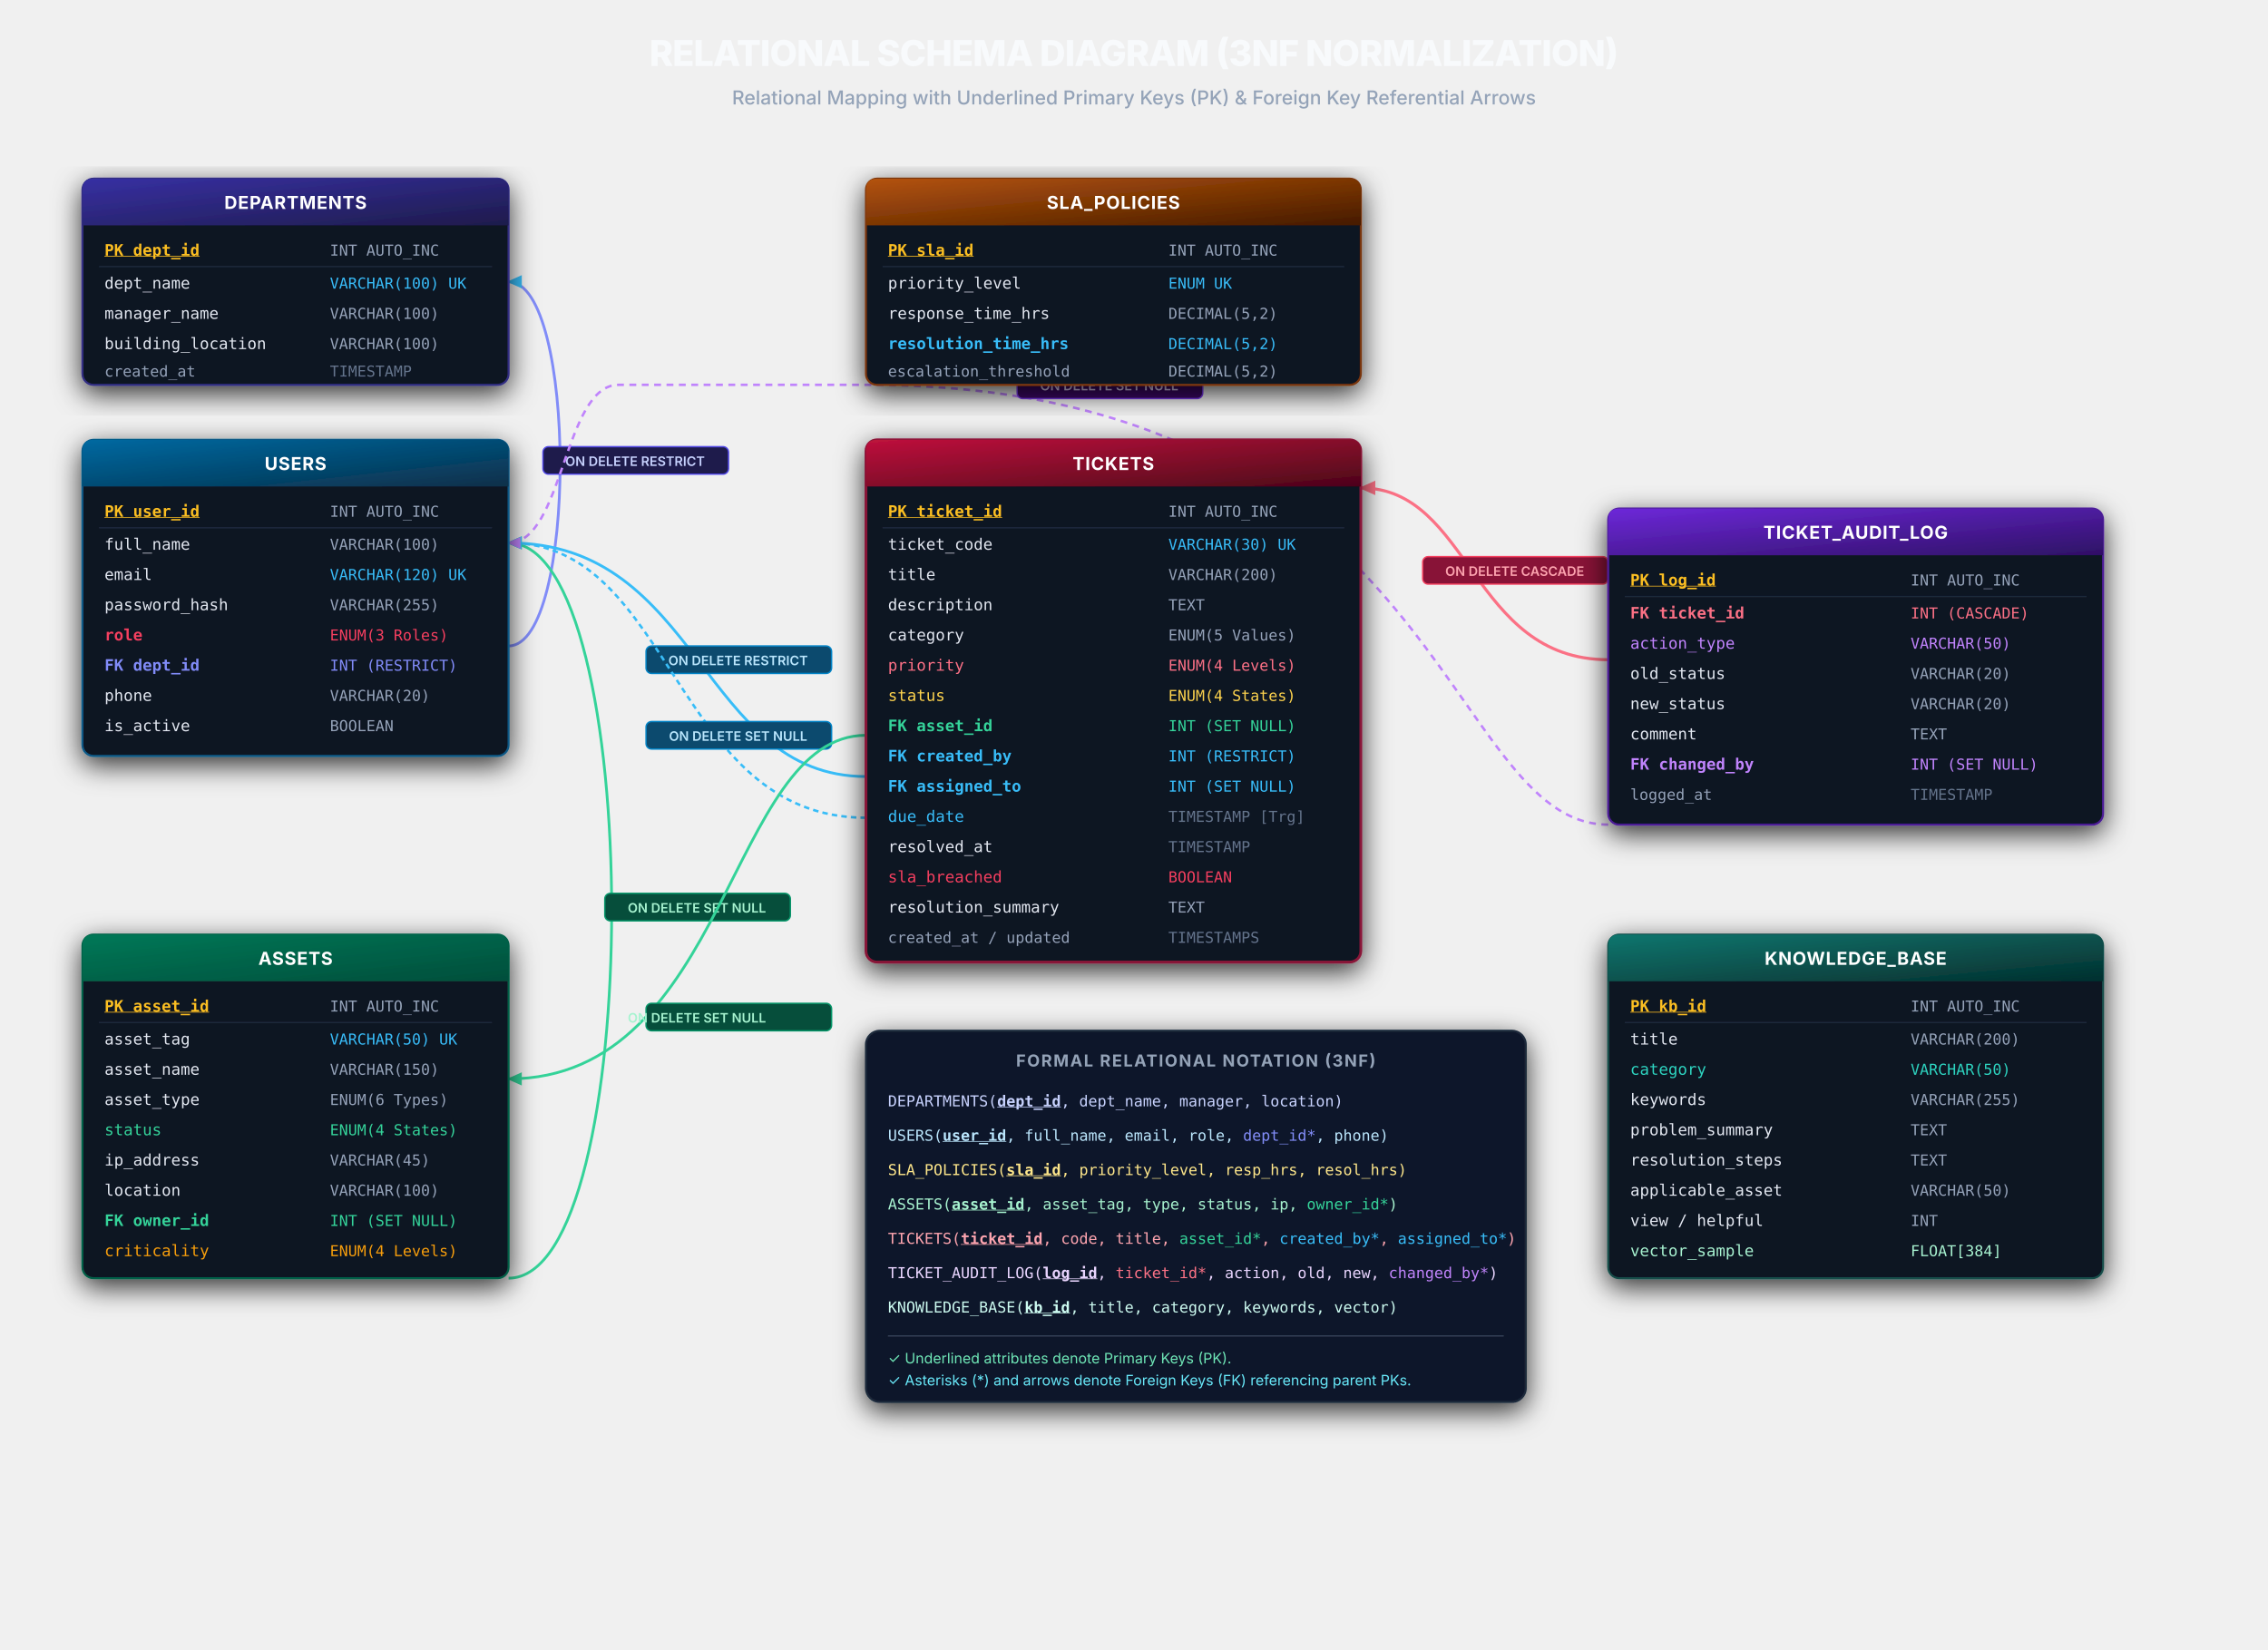
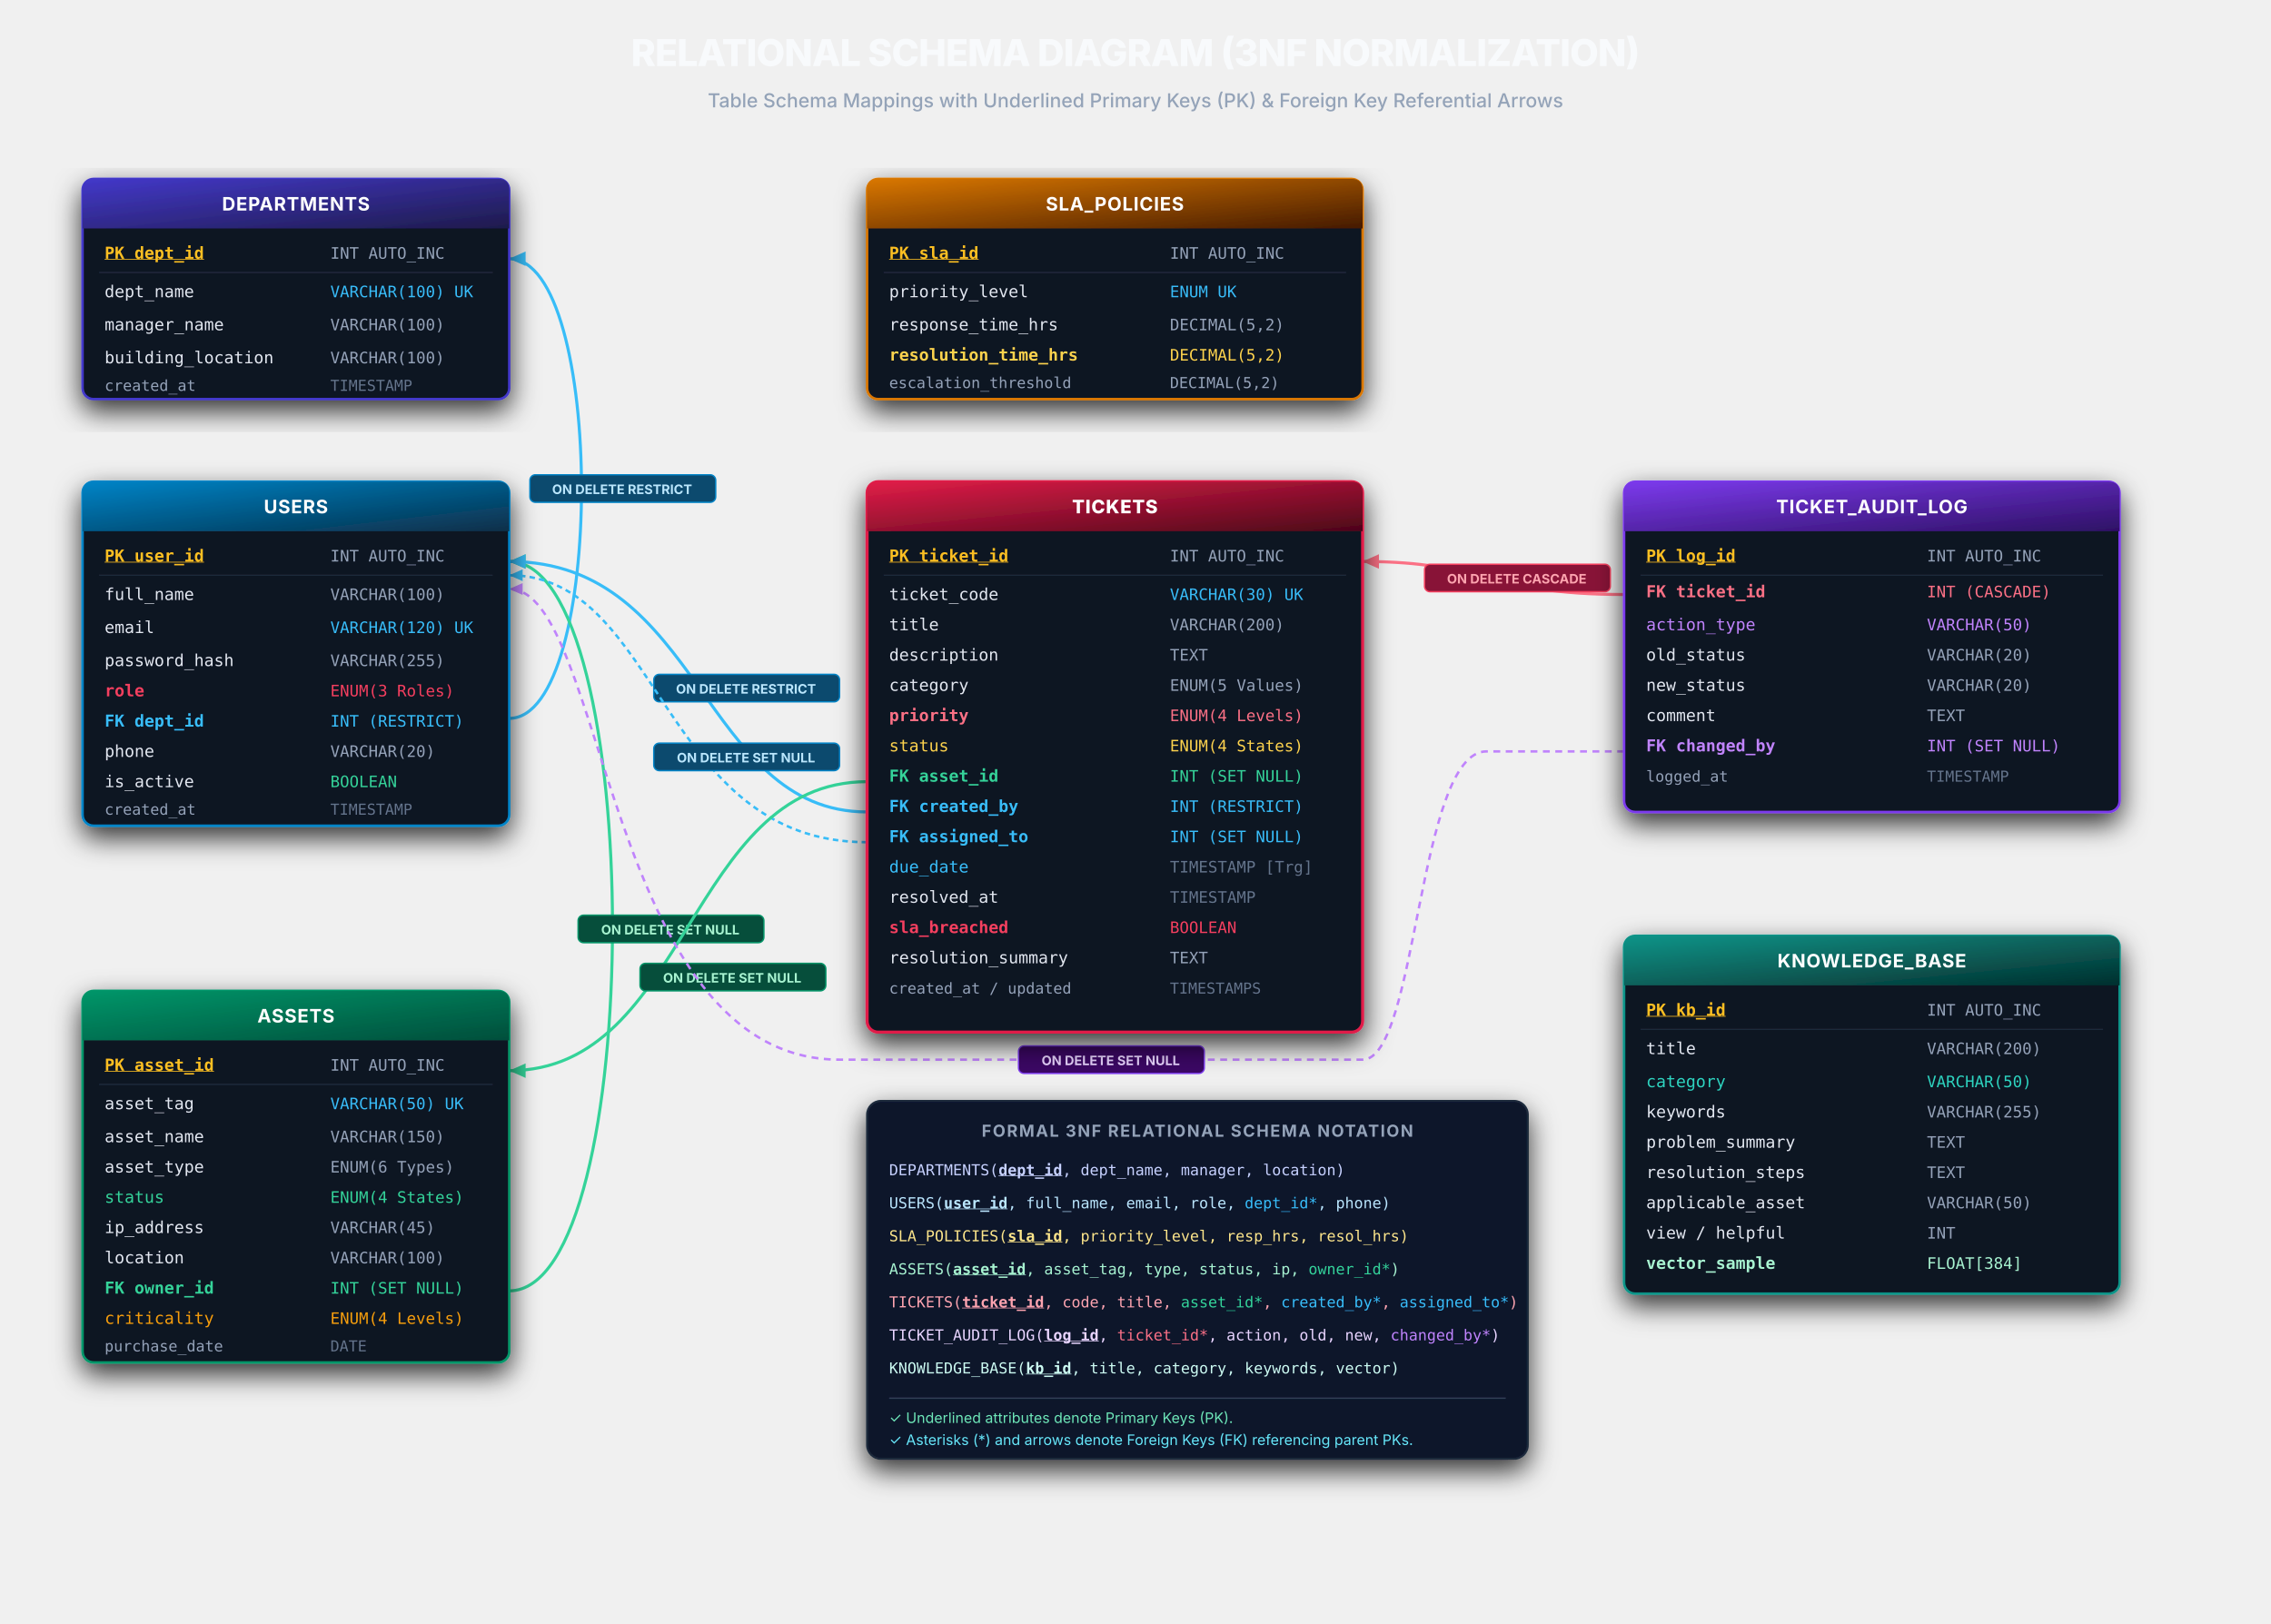
- <svg xmlns="http://www.w3.org/2000/svg" viewBox="0 0 1650 1200" width="100%" height="100%" style="background-color: #070B14; font-family: 'Segoe UI', Inter, -apple-system, sans-serif;">
+ <svg xmlns="http://www.w3.org/2000/svg" viewBox="0 0 1650 1180" width="100%" height="100%" style="background-color: #060913; font-family: 'Segoe UI', Inter, -apple-system, sans-serif;">
  <defs>
    <linearGradient id="hdrDept" x1="0%" y1="0%" x2="100%" y2="100%">
-       <stop offset="0%" stop-color="#3730A3" />
+       <stop offset="0%" stop-color="#4338CA" />
      <stop offset="100%" stop-color="#1E1B4B" />
    </linearGradient>
    <linearGradient id="hdrUser" x1="0%" y1="0%" x2="100%" y2="100%">
-       <stop offset="0%" stop-color="#0369A1" />
+       <stop offset="0%" stop-color="#0284C7" />
      <stop offset="100%" stop-color="#082F49" />
    </linearGradient>
    <linearGradient id="hdrSla" x1="0%" y1="0%" x2="100%" y2="100%">
-       <stop offset="0%" stop-color="#B45309" />
+       <stop offset="0%" stop-color="#D97706" />
      <stop offset="100%" stop-color="#451A03" />
    </linearGradient>
    <linearGradient id="hdrAsset" x1="0%" y1="0%" x2="100%" y2="100%">
-       <stop offset="0%" stop-color="#047857" />
+       <stop offset="0%" stop-color="#059669" />
      <stop offset="100%" stop-color="#064E3B" />
    </linearGradient>
    <linearGradient id="hdrTicket" x1="0%" y1="0%" x2="100%" y2="100%">
-       <stop offset="0%" stop-color="#BE123C" />
+       <stop offset="0%" stop-color="#E11D48" />
      <stop offset="100%" stop-color="#4C0519" />
    </linearGradient>
    <linearGradient id="hdrAudit" x1="0%" y1="0%" x2="100%" y2="100%">
-       <stop offset="0%" stop-color="#6D28D9" />
+       <stop offset="0%" stop-color="#7C3AED" />
      <stop offset="100%" stop-color="#2E1065" />
    </linearGradient>
    <linearGradient id="hdrKb" x1="0%" y1="0%" x2="100%" y2="100%">
-       <stop offset="0%" stop-color="#0F766E" />
+       <stop offset="0%" stop-color="#0D9488" />
      <stop offset="100%" stop-color="#042F2E" />
    </linearGradient>
    <filter id="tableShadow" x="-10%" y="-10%" width="125%" height="125%">
-       <feDropShadow dx="0" dy="6" stdDeviation="10" flood-color="#000000" flood-opacity="0.8" />
+       <feDropShadow dx="0" dy="8" stdDeviation="10" flood-color="#000000" flood-opacity="0.8" />
    </filter>
-     <marker id="fkArrow" viewBox="0 0 10 10" refX="8" refY="5" markerWidth="6" markerHeight="6" orient="auto-start-reverse">
+     <marker id="fkArrow" viewBox="0 0 10 10" refX="9" refY="5" markerWidth="6" markerHeight="6" orient="auto-start-reverse">
      <path d="M 0 1 L 9 5 L 0 9 z" fill="#38BDF8" />
    </marker>
-     <marker id="fkArrowRose" viewBox="0 0 10 10" refX="8" refY="5" markerWidth="6" markerHeight="6" orient="auto-start-reverse">
+     <marker id="fkArrowRose" viewBox="0 0 10 10" refX="9" refY="5" markerWidth="6" markerHeight="6" orient="auto-start-reverse">
      <path d="M 0 1 L 9 5 L 0 9 z" fill="#FB7185" />
    </marker>
-     <marker id="fkArrowEmerald" viewBox="0 0 10 10" refX="8" refY="5" markerWidth="6" markerHeight="6" orient="auto-start-reverse">
+     <marker id="fkArrowEmerald" viewBox="0 0 10 10" refX="9" refY="5" markerWidth="6" markerHeight="6" orient="auto-start-reverse">
      <path d="M 0 1 L 9 5 L 0 9 z" fill="#34D399" />
    </marker>
-     <marker id="fkArrowPurple" viewBox="0 0 10 10" refX="8" refY="5" markerWidth="6" markerHeight="6" orient="auto-start-reverse">
+     <marker id="fkArrowPurple" viewBox="0 0 10 10" refX="9" refY="5" markerWidth="6" markerHeight="6" orient="auto-start-reverse">
      <path d="M 0 1 L 9 5 L 0 9 z" fill="#C084FC" />
    </marker>
  </defs>
-   <text x="825" y="48" text-anchor="middle" fill="#F8FAFC" font-size="26" font-weight="800" letter-spacing="-0.5">
+   <text x="825" y="48" text-anchor="middle" fill="#F8FAFC" font-size="27" font-weight="800" letter-spacing="-0.5">
    RELATIONAL SCHEMA DIAGRAM (3NF NORMALIZATION)
  </text>
-   <text x="825" y="76" text-anchor="middle" fill="#94A3B8" font-size="14" font-weight="500">
-     Relational Mapping with Underlined Primary Keys (PK) &amp; Foreign Key Referential Arrows
+   <text x="825" y="78" text-anchor="middle" fill="#94A3B8" font-size="14" font-weight="500">
+     Table Schema Mappings with Underlined Primary Keys (PK) &amp; Foreign Key Referential Arrows
  </text>
-   <path d="M 370, 470 C 420, 470 420, 205 370, 205" fill="none" stroke="#818CF8" stroke-width="2" marker-end="url(#fkArrow)" />
-   <rect x="395" y="325" width="135" height="20" rx="4" fill="#1E1B4B" stroke="#4F46E5" stroke-width="1" />
-   <text x="462" y="339" text-anchor="middle" fill="#C7D2FE" font-size="9.5" font-weight="600">ON DELETE RESTRICT</text>
-   <path d="M 370, 930 C 470, 930 470, 395 370, 395" fill="none" stroke="#34D399" stroke-width="2" marker-end="url(#fkArrowEmerald)" />
-   <rect x="440" y="650" width="135" height="20" rx="4" fill="#064E3B" stroke="#059669" stroke-width="1" />
-   <text x="507" y="664" text-anchor="middle" fill="#A7F3D0" font-size="9.5" font-weight="600">ON DELETE SET NULL</text>
-   <path d="M 630, 565 C 510, 565 510, 395 370, 395" fill="none" stroke="#38BDF8" stroke-width="2" marker-end="url(#fkArrow)" />
-   <rect x="470" y="470" width="135" height="20" rx="4" fill="#0C4A6E" stroke="#0284C7" stroke-width="1" />
-   <text x="537" y="484" text-anchor="middle" fill="#BAE6FD" font-size="9.5" font-weight="600">ON DELETE RESTRICT</text>
-   <path d="M 630, 595 C 490, 595 490, 395 370, 395" fill="none" stroke="#38BDF8" stroke-width="1.8" stroke-dasharray="4,3" marker-end="url(#fkArrow)" />
-   <rect x="470" y="525" width="135" height="20" rx="4" fill="#0C4A6E" stroke="#0284C7" stroke-width="1" />
-   <text x="537" y="539" text-anchor="middle" fill="#BAE6FD" font-size="9.5" font-weight="600">ON DELETE SET NULL</text>
-   <path d="M 630, 535 C 530, 535 530, 785 370, 785" fill="none" stroke="#34D399" stroke-width="2" marker-end="url(#fkArrowEmerald)" />
-   <rect x="470" y="730" width="135" height="20" rx="4" fill="#064E3B" stroke="#059669" stroke-width="1" />
-   <text x="507" y="744" text-anchor="middle" fill="#A7F3D0" font-size="9.5" font-weight="600">ON DELETE SET NULL</text>
-   <path d="M 1170, 480 C 1070, 480 1070, 355 990, 355" fill="none" stroke="#FB7185" stroke-width="2.2" marker-end="url(#fkArrowRose)" />
-   <rect x="1035" y="405" width="135" height="20" rx="4" fill="#881337" stroke="#F43F5E" stroke-width="1" />
-   <text x="1102" y="419" text-anchor="middle" fill="#FDA4AF" font-size="9.5" font-weight="600">ON DELETE CASCADE</text>
-   <path d="M 1170, 600 C 1050, 600 1050, 280 630, 280 L 450, 280 C 410, 280 410, 395 370, 395" fill="none" stroke="#C084FC" stroke-width="1.8" stroke-dasharray="5,4" marker-end="url(#fkArrowPurple)" />
-   <rect x="740" y="270" width="135" height="20" rx="4" fill="#3B0764" stroke="#7C3AED" stroke-width="1" />
-   <text x="807" y="284" text-anchor="middle" fill="#E9D5FF" font-size="9.5" font-weight="600">ON DELETE SET NULL</text>
-   <g id="rel-departments" transform="translate(60, 130)" filter="url(#tableShadow)">
-     <rect width="310" height="150" rx="8" fill="#0D1322" stroke="#312E81" stroke-width="1.5" />
-     <path d="M 0,8 Q 0,0 8,0 L 302,0 Q 310,0 310,8 L 310,34 L 0,34 Z" fill="url(#hdrDept)" />
-     <text x="155" y="22" text-anchor="middle" fill="#FFFFFF" font-size="13" font-weight="700" letter-spacing="0.5">DEPARTMENTS</text>
-     <text x="16" y="56" fill="#FBBF24" font-size="11.5" font-family="monospace" text-decoration="underline" font-weight="700">PK dept_id</text>
-     <text x="180" y="56" fill="#94A3B8" font-size="11" font-family="monospace">INT AUTO_INC</text>
-     <line x1="12" y1="64" x2="298" y2="64" stroke="#1E293B" stroke-width="1" />
-     <text x="16" y="80" fill="#E2E8F0" font-size="11.5" font-family="monospace">dept_name</text>
-     <text x="180" y="80" fill="#38BDF8" font-size="11" font-family="monospace">VARCHAR(100) UK</text>
-     <text x="16" y="102" fill="#E2E8F0" font-size="11.5" font-family="monospace">manager_name</text>
-     <text x="180" y="102" fill="#94A3B8" font-size="11" font-family="monospace">VARCHAR(100)</text>
-     <text x="16" y="124" fill="#E2E8F0" font-size="11.5" font-family="monospace">building_location</text>
-     <text x="180" y="124" fill="#94A3B8" font-size="11" font-family="monospace">VARCHAR(100)</text>
-     <text x="16" y="144" fill="#94A3B8" font-size="11" font-family="monospace">created_at</text>
-     <text x="180" y="144" fill="#64748B" font-size="11" font-family="monospace">TIMESTAMP</text>
-   </g>
-   <g id="rel-users" transform="translate(60, 320)" filter="url(#tableShadow)">
-     <rect width="310" height="230" rx="8" fill="#0D1322" stroke="#075985" stroke-width="1.5" />
-     <path d="M 0,8 Q 0,0 8,0 L 302,0 Q 310,0 310,8 L 310,34 L 0,34 Z" fill="url(#hdrUser)" />
-     <text x="155" y="22" text-anchor="middle" fill="#FFFFFF" font-size="13" font-weight="700" letter-spacing="0.5">USERS</text>
-     <text x="16" y="56" fill="#FBBF24" font-size="11.5" font-family="monospace" text-decoration="underline" font-weight="700">PK user_id</text>
-     <text x="180" y="56" fill="#94A3B8" font-size="11" font-family="monospace">INT AUTO_INC</text>
-     <line x1="12" y1="64" x2="298" y2="64" stroke="#1E293B" stroke-width="1" />
-     <text x="16" y="80" fill="#E2E8F0" font-size="11.5" font-family="monospace">full_name</text>
-     <text x="180" y="80" fill="#94A3B8" font-size="11" font-family="monospace">VARCHAR(100)</text>
-     <text x="16" y="102" fill="#E2E8F0" font-size="11.5" font-family="monospace">email</text>
-     <text x="180" y="102" fill="#38BDF8" font-size="11" font-family="monospace">VARCHAR(120) UK</text>
-     <text x="16" y="124" fill="#E2E8F0" font-size="11.5" font-family="monospace">password_hash</text>
-     <text x="180" y="124" fill="#94A3B8" font-size="11" font-family="monospace">VARCHAR(255)</text>
-     <text x="16" y="146" fill="#F43F5E" font-size="11.5" font-family="monospace" font-weight="600">role</text>
-     <text x="180" y="146" fill="#F43F5E" font-size="11" font-family="monospace">ENUM(3 Roles)</text>
-     <text x="16" y="168" fill="#818CF8" font-size="11.5" font-family="monospace" font-weight="700">FK dept_id</text>
-     <text x="180" y="168" fill="#818CF8" font-size="11" font-family="monospace">INT (RESTRICT)</text>
-     <text x="16" y="190" fill="#E2E8F0" font-size="11.5" font-family="monospace">phone</text>
-     <text x="180" y="190" fill="#94A3B8" font-size="11" font-family="monospace">VARCHAR(20)</text>
-     <text x="16" y="212" fill="#E2E8F0" font-size="11.5" font-family="monospace">is_active</text>
-     <text x="180" y="212" fill="#94A3B8" font-size="11" font-family="monospace">BOOLEAN</text>
-   </g>
-   <g id="rel-assets" transform="translate(60, 680)" filter="url(#tableShadow)">
-     <rect width="310" height="250" rx="8" fill="#0D1322" stroke="#065F46" stroke-width="1.5" />
-     <path d="M 0,8 Q 0,0 8,0 L 302,0 Q 310,0 310,8 L 310,34 L 0,34 Z" fill="url(#hdrAsset)" />
-     <text x="155" y="22" text-anchor="middle" fill="#FFFFFF" font-size="13" font-weight="700" letter-spacing="0.5">ASSETS</text>
-     <text x="16" y="56" fill="#FBBF24" font-size="11.5" font-family="monospace" text-decoration="underline" font-weight="700">PK asset_id</text>
-     <text x="180" y="56" fill="#94A3B8" font-size="11" font-family="monospace">INT AUTO_INC</text>
-     <line x1="12" y1="64" x2="298" y2="64" stroke="#1E293B" stroke-width="1" />
-     <text x="16" y="80" fill="#E2E8F0" font-size="11.5" font-family="monospace">asset_tag</text>
-     <text x="180" y="80" fill="#38BDF8" font-size="11" font-family="monospace">VARCHAR(50) UK</text>
-     <text x="16" y="102" fill="#E2E8F0" font-size="11.5" font-family="monospace">asset_name</text>
-     <text x="180" y="102" fill="#94A3B8" font-size="11" font-family="monospace">VARCHAR(150)</text>
-     <text x="16" y="124" fill="#E2E8F0" font-size="11.5" font-family="monospace">asset_type</text>
-     <text x="180" y="124" fill="#94A3B8" font-size="11" font-family="monospace">ENUM(6 Types)</text>
-     <text x="16" y="146" fill="#34D399" font-size="11.5" font-family="monospace">status</text>
-     <text x="180" y="146" fill="#34D399" font-size="11" font-family="monospace">ENUM(4 States)</text>
-     <text x="16" y="168" fill="#E2E8F0" font-size="11.5" font-family="monospace">ip_address</text>
-     <text x="180" y="168" fill="#94A3B8" font-size="11" font-family="monospace">VARCHAR(45)</text>
-     <text x="16" y="190" fill="#E2E8F0" font-size="11.5" font-family="monospace">location</text>
-     <text x="180" y="190" fill="#94A3B8" font-size="11" font-family="monospace">VARCHAR(100)</text>
-     <text x="16" y="212" fill="#34D399" font-size="11.5" font-family="monospace" font-weight="700">FK owner_id</text>
-     <text x="180" y="212" fill="#34D399" font-size="11" font-family="monospace">INT (SET NULL)</text>
-     <text x="16" y="234" fill="#F59E0B" font-size="11.5" font-family="monospace">criticality</text>
-     <text x="180" y="234" fill="#F59E0B" font-size="11" font-family="monospace">ENUM(4 Levels)</text>
-   </g>
-   <g id="rel-sla" transform="translate(630, 130)" filter="url(#tableShadow)">
-     <rect width="360" height="150" rx="8" fill="#0D1322" stroke="#78350F" stroke-width="1.5" />
-     <path d="M 0,8 Q 0,0 8,0 L 352,0 Q 360,0 360,8 L 360,34 L 0,34 Z" fill="url(#hdrSla)" />
-     <text x="180" y="22" text-anchor="middle" fill="#FFFFFF" font-size="13" font-weight="700" letter-spacing="0.5">SLA_POLICIES</text>
-     <text x="16" y="56" fill="#FBBF24" font-size="11.5" font-family="monospace" text-decoration="underline" font-weight="700">PK sla_id</text>
-     <text x="220" y="56" fill="#94A3B8" font-size="11" font-family="monospace">INT AUTO_INC</text>
-     <line x1="12" y1="64" x2="348" y2="64" stroke="#1E293B" stroke-width="1" />
-     <text x="16" y="80" fill="#E2E8F0" font-size="11.5" font-family="monospace">priority_level</text>
-     <text x="220" y="80" fill="#38BDF8" font-size="11" font-family="monospace">ENUM UK</text>
-     <text x="16" y="102" fill="#E2E8F0" font-size="11.5" font-family="monospace">response_time_hrs</text>
-     <text x="220" y="102" fill="#94A3B8" font-size="11" font-family="monospace">DECIMAL(5,2)</text>
-     <text x="16" y="124" fill="#38BDF8" font-size="11.5" font-family="monospace" font-weight="600">resolution_time_hrs</text>
-     <text x="220" y="124" fill="#38BDF8" font-size="11" font-family="monospace">DECIMAL(5,2)</text>
-     <text x="16" y="144" fill="#94A3B8" font-size="11" font-family="monospace">escalation_threshold</text>
-     <text x="220" y="144" fill="#94A3B8" font-size="11" font-family="monospace">DECIMAL(5,2)</text>
-   </g>
-   <g id="rel-tickets" transform="translate(630, 320)" filter="url(#tableShadow)">
-     <rect width="360" height="380" rx="8" fill="#0D1322" stroke="#881337" stroke-width="2" />
-     <path d="M 0,8 Q 0,0 8,0 L 352,0 Q 360,0 360,8 L 360,34 L 0,34 Z" fill="url(#hdrTicket)" />
-     <text x="180" y="22" text-anchor="middle" fill="#FFFFFF" font-size="13" font-weight="700" letter-spacing="0.5">TICKETS</text>
-     <text x="16" y="56" fill="#FBBF24" font-size="11.5" font-family="monospace" text-decoration="underline" font-weight="700">PK ticket_id</text>
-     <text x="220" y="56" fill="#94A3B8" font-size="11" font-family="monospace">INT AUTO_INC</text>
-     <line x1="12" y1="64" x2="348" y2="64" stroke="#1E293B" stroke-width="1" />
-     <text x="16" y="80" fill="#E2E8F0" font-size="11.5" font-family="monospace">ticket_code</text>
-     <text x="220" y="80" fill="#38BDF8" font-size="11" font-family="monospace">VARCHAR(30) UK</text>
-     <text x="16" y="102" fill="#E2E8F0" font-size="11.5" font-family="monospace">title</text>
-     <text x="220" y="102" fill="#94A3B8" font-size="11" font-family="monospace">VARCHAR(200)</text>
-     <text x="16" y="124" fill="#E2E8F0" font-size="11.5" font-family="monospace">description</text>
-     <text x="220" y="124" fill="#94A3B8" font-size="11" font-family="monospace">TEXT</text>
-     <text x="16" y="146" fill="#E2E8F0" font-size="11.5" font-family="monospace">category</text>
-     <text x="220" y="146" fill="#94A3B8" font-size="11" font-family="monospace">ENUM(5 Values)</text>
-     <text x="16" y="168" fill="#FB7185" font-size="11.5" font-family="monospace">priority</text>
-     <text x="220" y="168" fill="#FB7185" font-size="11" font-family="monospace">ENUM(4 Levels)</text>
-     <text x="16" y="190" fill="#FCD34D" font-size="11.5" font-family="monospace">status</text>
-     <text x="220" y="190" fill="#FCD34D" font-size="11" font-family="monospace">ENUM(4 States)</text>
-     <text x="16" y="212" fill="#34D399" font-size="11.5" font-family="monospace" font-weight="700">FK asset_id</text>
-     <text x="220" y="212" fill="#34D399" font-size="11" font-family="monospace">INT (SET NULL)</text>
-     <text x="16" y="234" fill="#38BDF8" font-size="11.5" font-family="monospace" font-weight="700">FK created_by</text>
-     <text x="220" y="234" fill="#38BDF8" font-size="11" font-family="monospace">INT (RESTRICT)</text>
-     <text x="16" y="256" fill="#38BDF8" font-size="11.5" font-family="monospace" font-weight="700">FK assigned_to</text>
-     <text x="220" y="256" fill="#38BDF8" font-size="11" font-family="monospace">INT (SET NULL)</text>
-     <text x="16" y="278" fill="#38BDF8" font-size="11.5" font-family="monospace">due_date</text>
-     <text x="220" y="278" fill="#64748B" font-size="11" font-family="monospace">TIMESTAMP [Trg]</text>
-     <text x="16" y="300" fill="#E2E8F0" font-size="11.5" font-family="monospace">resolved_at</text>
-     <text x="220" y="300" fill="#64748B" font-size="11" font-family="monospace">TIMESTAMP</text>
-     <text x="16" y="322" fill="#F43F5E" font-size="11.5" font-family="monospace">sla_breached</text>
-     <text x="220" y="322" fill="#F43F5E" font-size="11" font-family="monospace">BOOLEAN</text>
-     <text x="16" y="344" fill="#E2E8F0" font-size="11.5" font-family="monospace">resolution_summary</text>
-     <text x="220" y="344" fill="#94A3B8" font-size="11" font-family="monospace">TEXT</text>
-     <text x="16" y="366" fill="#94A3B8" font-size="11" font-family="monospace">created_at / updated</text>
-     <text x="220" y="366" fill="#64748B" font-size="11" font-family="monospace">TIMESTAMPS</text>
-   </g>
-   <g id="rel-audit" transform="translate(1170, 370)" filter="url(#tableShadow)">
-     <rect width="360" height="230" rx="8" fill="#0D1322" stroke="#4C1D95" stroke-width="1.5" />
-     <path d="M 0,8 Q 0,0 8,0 L 352,0 Q 360,0 360,8 L 360,34 L 0,34 Z" fill="url(#hdrAudit)" />
-     <text x="180" y="22" text-anchor="middle" fill="#FFFFFF" font-size="13" font-weight="700" letter-spacing="0.5">TICKET_AUDIT_LOG</text>
-     <text x="16" y="56" fill="#FBBF24" font-size="11.5" font-family="monospace" text-decoration="underline" font-weight="700">PK log_id</text>
-     <text x="220" y="56" fill="#94A3B8" font-size="11" font-family="monospace">INT AUTO_INC</text>
-     <line x1="12" y1="64" x2="348" y2="64" stroke="#1E293B" stroke-width="1" />
-     <text x="16" y="80" fill="#FB7185" font-size="11.5" font-family="monospace" font-weight="700">FK ticket_id</text>
-     <text x="220" y="80" fill="#FB7185" font-size="11" font-family="monospace">INT (CASCADE)</text>
-     <text x="16" y="102" fill="#C084FC" font-size="11.5" font-family="monospace">action_type</text>
-     <text x="220" y="102" fill="#C084FC" font-size="11" font-family="monospace">VARCHAR(50)</text>
-     <text x="16" y="124" fill="#E2E8F0" font-size="11.5" font-family="monospace">old_status</text>
-     <text x="220" y="124" fill="#94A3B8" font-size="11" font-family="monospace">VARCHAR(20)</text>
-     <text x="16" y="146" fill="#E2E8F0" font-size="11.5" font-family="monospace">new_status</text>
-     <text x="220" y="146" fill="#94A3B8" font-size="11" font-family="monospace">VARCHAR(20)</text>
-     <text x="16" y="168" fill="#E2E8F0" font-size="11.5" font-family="monospace">comment</text>
-     <text x="220" y="168" fill="#94A3B8" font-size="11" font-family="monospace">TEXT</text>
-     <text x="16" y="190" fill="#C084FC" font-size="11.5" font-family="monospace" font-weight="700">FK changed_by</text>
-     <text x="220" y="190" fill="#C084FC" font-size="11" font-family="monospace">INT (SET NULL)</text>
-     <text x="16" y="212" fill="#94A3B8" font-size="11" font-family="monospace">logged_at</text>
-     <text x="220" y="212" fill="#64748B" font-size="11" font-family="monospace">TIMESTAMP</text>
-   </g>
-   <g id="rel-kb" transform="translate(1170, 680)" filter="url(#tableShadow)">
-     <rect width="360" height="250" rx="8" fill="#0D1322" stroke="#134E4A" stroke-width="1.5" />
-     <path d="M 0,8 Q 0,0 8,0 L 352,0 Q 360,0 360,8 L 360,34 L 0,34 Z" fill="url(#hdrKb)" />
-     <text x="180" y="22" text-anchor="middle" fill="#FFFFFF" font-size="13" font-weight="700" letter-spacing="0.5">KNOWLEDGE_BASE</text>
-     <text x="16" y="56" fill="#FBBF24" font-size="11.5" font-family="monospace" text-decoration="underline" font-weight="700">PK kb_id</text>
-     <text x="220" y="56" fill="#94A3B8" font-size="11" font-family="monospace">INT AUTO_INC</text>
-     <line x1="12" y1="64" x2="348" y2="64" stroke="#1E293B" stroke-width="1" />
-     <text x="16" y="80" fill="#E2E8F0" font-size="11.5" font-family="monospace">title</text>
-     <text x="220" y="80" fill="#94A3B8" font-size="11" font-family="monospace">VARCHAR(200)</text>
-     <text x="16" y="102" fill="#2DD4BF" font-size="11.5" font-family="monospace">category</text>
-     <text x="220" y="102" fill="#2DD4BF" font-size="11" font-family="monospace">VARCHAR(50)</text>
-     <text x="16" y="124" fill="#E2E8F0" font-size="11.5" font-family="monospace">keywords</text>
-     <text x="220" y="124" fill="#94A3B8" font-size="11" font-family="monospace">VARCHAR(255)</text>
-     <text x="16" y="146" fill="#E2E8F0" font-size="11.5" font-family="monospace">problem_summary</text>
-     <text x="220" y="146" fill="#94A3B8" font-size="11" font-family="monospace">TEXT</text>
-     <text x="16" y="168" fill="#E2E8F0" font-size="11.5" font-family="monospace">resolution_steps</text>
-     <text x="220" y="168" fill="#94A3B8" font-size="11" font-family="monospace">TEXT</text>
-     <text x="16" y="190" fill="#E2E8F0" font-size="11.5" font-family="monospace">applicable_asset</text>
-     <text x="220" y="190" fill="#94A3B8" font-size="11" font-family="monospace">VARCHAR(50)</text>
-     <text x="16" y="212" fill="#E2E8F0" font-size="11.5" font-family="monospace">view / helpful</text>
-     <text x="220" y="212" fill="#94A3B8" font-size="11" font-family="monospace">INT</text>
-     <text x="16" y="234" fill="#A7F3D0" font-size="11.5" font-family="monospace">vector_sample</text>
-     <text x="220" y="234" fill="#A7F3D0" font-size="11" font-family="monospace">FLOAT[384]</text>
-   </g>
-   <g id="formal-schema" transform="translate(630, 750)" filter="url(#tableShadow)">
-     <rect width="480" height="270" rx="10" fill="#0F172A" stroke="#1E293B" stroke-width="1.5" />
-     <text x="240" y="26" text-anchor="middle" fill="#94A3B8" font-size="12" font-weight="700" letter-spacing="1">FORMAL RELATIONAL NOTATION (3NF)</text>
-     <text x="16" y="55" fill="#C7D2FE" font-size="11" font-family="monospace">DEPARTMENTS(<tspan text-decoration="underline" font-weight="700">dept_id</tspan>, dept_name, manager, location)</text>
-     <text x="16" y="80" fill="#BAE6FD" font-size="11" font-family="monospace">USERS(<tspan text-decoration="underline" font-weight="700">user_id</tspan>, full_name, email, role, <tspan fill="#818CF8">dept_id*</tspan>, phone)</text>
-     <text x="16" y="105" fill="#FDE68A" font-size="11" font-family="monospace">SLA_POLICIES(<tspan text-decoration="underline" font-weight="700">sla_id</tspan>, priority_level, resp_hrs, resol_hrs)</text>
-     <text x="16" y="130" fill="#A7F3D0" font-size="11" font-family="monospace">ASSETS(<tspan text-decoration="underline" font-weight="700">asset_id</tspan>, asset_tag, type, status, ip, <tspan fill="#34D399">owner_id*</tspan>)</text>
-     <text x="16" y="155" fill="#FDA4AF" font-size="11" font-family="monospace">TICKETS(<tspan text-decoration="underline" font-weight="700">ticket_id</tspan>, code, title, <tspan fill="#34D399">asset_id*</tspan>, <tspan fill="#38BDF8">created_by*</tspan>, <tspan fill="#38BDF8">assigned_to*</tspan>)</text>
-     <text x="16" y="180" fill="#E9D5FF" font-size="11" font-family="monospace">TICKET_AUDIT_LOG(<tspan text-decoration="underline" font-weight="700">log_id</tspan>, <tspan fill="#FB7185">ticket_id*</tspan>, action, old, new, <tspan fill="#C084FC">changed_by*</tspan>)</text>
-     <text x="16" y="205" fill="#CCFBF1" font-size="11" font-family="monospace">KNOWLEDGE_BASE(<tspan text-decoration="underline" font-weight="700">kb_id</tspan>, title, category, keywords, vector)</text>
-     <line x1="16" y1="222" x2="464" y2="222" stroke="#334155" stroke-width="1" />
-     <text x="16" y="242" fill="#6EE7B7" font-size="10.5">✓ Underlined attributes denote Primary Keys (PK).</text>
-     <text x="16" y="258" fill="#67E8F9" font-size="10.5">✓ Asterisks (*) and arrows denote Foreign Keys (FK) referencing parent PKs.</text>
+   <path d="M 370, 522 C 440, 522 440, 188 370, 188" fill="none" stroke="#38BDF8" stroke-width="2.2" marker-end="url(#fkArrow)" />
+   <rect x="385" y="345" width="135" height="20" rx="4" fill="#0C4A6E" stroke="#0284C7" stroke-width="1" />
+   <text x="452" y="359" text-anchor="middle" fill="#BAE6FD" font-size="9.5" font-weight="700">ON DELETE RESTRICT</text>
+   <path d="M 370, 938 C 470, 938 470, 408 370, 408" fill="none" stroke="#34D399" stroke-width="2.2" marker-end="url(#fkArrowEmerald)" />
+   <rect x="420" y="665" width="135" height="20" rx="4" fill="#064E3B" stroke="#059669" stroke-width="1" />
+   <text x="487" y="679" text-anchor="middle" fill="#A7F3D0" font-size="9.5" font-weight="700">ON DELETE SET NULL</text>
+   <path d="M 630, 590 C 510, 590 510, 408 370, 408" fill="none" stroke="#38BDF8" stroke-width="2.2" marker-end="url(#fkArrow)" />
+   <rect x="475" y="490" width="135" height="20" rx="4" fill="#0C4A6E" stroke="#0284C7" stroke-width="1" />
+   <text x="542" y="504" text-anchor="middle" fill="#BAE6FD" font-size="9.5" font-weight="700">ON DELETE RESTRICT</text>
+   <path d="M 630, 612 C 480, 612 480, 418 370, 418" fill="none" stroke="#38BDF8" stroke-width="1.8" stroke-dasharray="4,3" marker-end="url(#fkArrow)" />
+   <rect x="475" y="540" width="135" height="20" rx="4" fill="#0C4A6E" stroke="#0284C7" stroke-width="1" />
+   <text x="542" y="554" text-anchor="middle" fill="#BAE6FD" font-size="9.5" font-weight="700">ON DELETE SET NULL</text>
+   <path d="M 630, 568 C 500, 568 500, 778 370, 778" fill="none" stroke="#34D399" stroke-width="2.2" marker-end="url(#fkArrowEmerald)" />
+   <rect x="465" y="700" width="135" height="20" rx="4" fill="#064E3B" stroke="#059669" stroke-width="1" />
+   <text x="532" y="714" text-anchor="middle" fill="#A7F3D0" font-size="9.5" font-weight="700">ON DELETE SET NULL</text>
+   <path d="M 1180, 432 C 1080, 432 1080, 408 990, 408" fill="none" stroke="#FB7185" stroke-width="2.2" marker-end="url(#fkArrowRose)" />
+   <rect x="1035" y="410" width="135" height="20" rx="4" fill="#881337" stroke="#F43F5E" stroke-width="1" />
+   <text x="1102" y="424" text-anchor="middle" fill="#FDA4AF" font-size="9.5" font-weight="700">ON DELETE CASCADE</text>
+   <path d="M 1180, 546 L 1080, 546 C 1030, 546 1030, 770 990, 770 L 610, 770 C 440, 770 440, 428 370, 428" fill="none" stroke="#C084FC" stroke-width="1.8" stroke-dasharray="5,4" marker-end="url(#fkArrowPurple)" />
+   <rect x="740" y="760" width="135" height="20" rx="4" fill="#3B0764" stroke="#7C3AED" stroke-width="1" />
+   <text x="807" y="774" text-anchor="middle" fill="#E9D5FF" font-size="9.5" font-weight="700">ON DELETE SET NULL</text>
+   <g transform="translate(60, 130)" filter="url(#tableShadow)">
+     <rect width="310" height="160" rx="8" fill="#0D1322" stroke="#4338CA" stroke-width="1.8" />
+     <path d="M 0,8 Q 0,0 8,0 L 302,0 Q 310,0 310,8 L 310,36 L 0,36 Z" fill="url(#hdrDept)" />
+     <text x="155" y="23" text-anchor="middle" fill="#FFFFFF" font-size="13.5" font-weight="700" letter-spacing="0.5">DEPARTMENTS</text>
+     <text x="16" y="58" fill="#FBBF24" font-size="12" font-family="monospace" text-decoration="underline" font-weight="800">PK dept_id</text>
+     <text x="180" y="58" fill="#94A3B8" font-size="11.5" font-family="monospace">INT AUTO_INC</text>
+     <line x1="12" y1="68" x2="298" y2="68" stroke="#1E293B" stroke-width="1" />
+     <text x="16" y="86" fill="#E2E8F0" font-size="12" font-family="monospace">dept_name</text>
+     <text x="180" y="86" fill="#38BDF8" font-size="11.5" font-family="monospace">VARCHAR(100) UK</text>
+     <text x="16" y="110" fill="#E2E8F0" font-size="12" font-family="monospace">manager_name</text>
+     <text x="180" y="110" fill="#94A3B8" font-size="11.5" font-family="monospace">VARCHAR(100)</text>
+     <text x="16" y="134" fill="#E2E8F0" font-size="12" font-family="monospace">building_location</text>
+     <text x="180" y="134" fill="#94A3B8" font-size="11.5" font-family="monospace">VARCHAR(100)</text>
+     <text x="16" y="154" fill="#94A3B8" font-size="11" font-family="monospace">created_at</text>
+     <text x="180" y="154" fill="#64748B" font-size="11" font-family="monospace">TIMESTAMP</text>
+   </g>
+   <g transform="translate(60, 350)" filter="url(#tableShadow)">
+     <rect width="310" height="250" rx="8" fill="#0D1322" stroke="#0284C7" stroke-width="1.8" />
+     <path d="M 0,8 Q 0,0 8,0 L 302,0 Q 310,0 310,8 L 310,36 L 0,36 Z" fill="url(#hdrUser)" />
+     <text x="155" y="23" text-anchor="middle" fill="#FFFFFF" font-size="13.5" font-weight="700" letter-spacing="0.5">USERS</text>
+     <text x="16" y="58" fill="#FBBF24" font-size="12" font-family="monospace" text-decoration="underline" font-weight="800">PK user_id</text>
+     <text x="180" y="58" fill="#94A3B8" font-size="11.5" font-family="monospace">INT AUTO_INC</text>
+     <line x1="12" y1="68" x2="298" y2="68" stroke="#1E293B" stroke-width="1" />
+     <text x="16" y="86" fill="#E2E8F0" font-size="12" font-family="monospace">full_name</text>
+     <text x="180" y="86" fill="#94A3B8" font-size="11.5" font-family="monospace">VARCHAR(100)</text>
+     <text x="16" y="110" fill="#E2E8F0" font-size="12" font-family="monospace">email</text>
+     <text x="180" y="110" fill="#38BDF8" font-size="11.5" font-family="monospace">VARCHAR(120) UK</text>
+     <text x="16" y="134" fill="#E2E8F0" font-size="12" font-family="monospace">password_hash</text>
+     <text x="180" y="134" fill="#94A3B8" font-size="11.5" font-family="monospace">VARCHAR(255)</text>
+     <text x="16" y="156" fill="#F43F5E" font-size="12" font-family="monospace" font-weight="700">role</text>
+     <text x="180" y="156" fill="#F43F5E" font-size="11.5" font-family="monospace">ENUM(3 Roles)</text>
+     <text x="16" y="178" fill="#38BDF8" font-size="12" font-family="monospace" font-weight="700">FK dept_id</text>
+     <text x="180" y="178" fill="#38BDF8" font-size="11.5" font-family="monospace">INT (RESTRICT)</text>
+     <text x="16" y="200" fill="#E2E8F0" font-size="12" font-family="monospace">phone</text>
+     <text x="180" y="200" fill="#94A3B8" font-size="11.5" font-family="monospace">VARCHAR(20)</text>
+     <text x="16" y="222" fill="#E2E8F0" font-size="12" font-family="monospace">is_active</text>
+     <text x="180" y="222" fill="#34D399" font-size="11.5" font-family="monospace">BOOLEAN</text>
+     <text x="16" y="242" fill="#94A3B8" font-size="11" font-family="monospace">created_at</text>
+     <text x="180" y="242" fill="#64748B" font-size="11" font-family="monospace">TIMESTAMP</text>
+   </g>
+   <g transform="translate(60, 720)" filter="url(#tableShadow)">
+     <rect width="310" height="270" rx="8" fill="#0D1322" stroke="#059669" stroke-width="1.8" />
+     <path d="M 0,8 Q 0,0 8,0 L 302,0 Q 310,0 310,8 L 310,36 L 0,36 Z" fill="url(#hdrAsset)" />
+     <text x="155" y="23" text-anchor="middle" fill="#FFFFFF" font-size="13.5" font-weight="700" letter-spacing="0.5">ASSETS</text>
+     <text x="16" y="58" fill="#FBBF24" font-size="12" font-family="monospace" text-decoration="underline" font-weight="800">PK asset_id</text>
+     <text x="180" y="58" fill="#94A3B8" font-size="11.5" font-family="monospace">INT AUTO_INC</text>
+     <line x1="12" y1="68" x2="298" y2="68" stroke="#1E293B" stroke-width="1" />
+     <text x="16" y="86" fill="#E2E8F0" font-size="12" font-family="monospace">asset_tag</text>
+     <text x="180" y="86" fill="#38BDF8" font-size="11.5" font-family="monospace">VARCHAR(50) UK</text>
+     <text x="16" y="110" fill="#E2E8F0" font-size="12" font-family="monospace">asset_name</text>
+     <text x="180" y="110" fill="#94A3B8" font-size="11.5" font-family="monospace">VARCHAR(150)</text>
+     <text x="16" y="132" fill="#E2E8F0" font-size="12" font-family="monospace">asset_type</text>
+     <text x="180" y="132" fill="#94A3B8" font-size="11.5" font-family="monospace">ENUM(6 Types)</text>
+     <text x="16" y="154" fill="#34D399" font-size="12" font-family="monospace">status</text>
+     <text x="180" y="154" fill="#34D399" font-size="11.5" font-family="monospace">ENUM(4 States)</text>
+     <text x="16" y="176" fill="#E2E8F0" font-size="12" font-family="monospace">ip_address</text>
+     <text x="180" y="176" fill="#94A3B8" font-size="11.5" font-family="monospace">VARCHAR(45)</text>
+     <text x="16" y="198" fill="#E2E8F0" font-size="12" font-family="monospace">location</text>
+     <text x="180" y="198" fill="#94A3B8" font-size="11.5" font-family="monospace">VARCHAR(100)</text>
+     <text x="16" y="220" fill="#34D399" font-size="12" font-family="monospace" font-weight="700">FK owner_id</text>
+     <text x="180" y="220" fill="#34D399" font-size="11.5" font-family="monospace">INT (SET NULL)</text>
+     <text x="16" y="242" fill="#F59E0B" font-size="12" font-family="monospace">criticality</text>
+     <text x="180" y="242" fill="#F59E0B" font-size="11.5" font-family="monospace">ENUM(4 Levels)</text>
+     <text x="16" y="262" fill="#94A3B8" font-size="11" font-family="monospace">purchase_date</text>
+     <text x="180" y="262" fill="#64748B" font-size="11" font-family="monospace">DATE</text>
+   </g>
+   <g transform="translate(630, 130)" filter="url(#tableShadow)">
+     <rect width="360" height="160" rx="8" fill="#0D1322" stroke="#D97706" stroke-width="1.8" />
+     <path d="M 0,8 Q 0,0 8,0 L 352,0 Q 360,0 360,8 L 360,36 L 0,36 Z" fill="url(#hdrSla)" />
+     <text x="180" y="23" text-anchor="middle" fill="#FFFFFF" font-size="13.5" font-weight="700" letter-spacing="0.5">SLA_POLICIES</text>
+     <text x="16" y="58" fill="#FBBF24" font-size="12" font-family="monospace" text-decoration="underline" font-weight="800">PK sla_id</text>
+     <text x="220" y="58" fill="#94A3B8" font-size="11.5" font-family="monospace">INT AUTO_INC</text>
+     <line x1="12" y1="68" x2="348" y2="68" stroke="#1E293B" stroke-width="1" />
+     <text x="16" y="86" fill="#E2E8F0" font-size="12" font-family="monospace">priority_level</text>
+     <text x="220" y="86" fill="#38BDF8" font-size="11.5" font-family="monospace">ENUM UK</text>
+     <text x="16" y="110" fill="#E2E8F0" font-size="12" font-family="monospace">response_time_hrs</text>
+     <text x="220" y="110" fill="#94A3B8" font-size="11.5" font-family="monospace">DECIMAL(5,2)</text>
+     <text x="16" y="132" fill="#FCD34D" font-size="12" font-family="monospace" font-weight="700">resolution_time_hrs</text>
+     <text x="220" y="132" fill="#FCD34D" font-size="11.5" font-family="monospace">DECIMAL(5,2)</text>
+     <text x="16" y="152" fill="#94A3B8" font-size="11" font-family="monospace">escalation_threshold</text>
+     <text x="220" y="152" fill="#94A3B8" font-size="11" font-family="monospace">DECIMAL(5,2)</text>
+   </g>
+   <g transform="translate(630, 350)" filter="url(#tableShadow)">
+     <rect width="360" height="400" rx="8" fill="#0D1322" stroke="#E11D48" stroke-width="2.2" />
+     <path d="M 0,8 Q 0,0 8,0 L 352,0 Q 360,0 360,8 L 360,36 L 0,36 Z" fill="url(#hdrTicket)" />
+     <text x="180" y="23" text-anchor="middle" fill="#FFFFFF" font-size="13.5" font-weight="800" letter-spacing="0.5">TICKETS</text>
+     <text x="16" y="58" fill="#FBBF24" font-size="12" font-family="monospace" text-decoration="underline" font-weight="800">PK ticket_id</text>
+     <text x="220" y="58" fill="#94A3B8" font-size="11.5" font-family="monospace">INT AUTO_INC</text>
+     <line x1="12" y1="68" x2="348" y2="68" stroke="#1E293B" stroke-width="1" />
+     <text x="16" y="86" fill="#E2E8F0" font-size="12" font-family="monospace">ticket_code</text>
+     <text x="220" y="86" fill="#38BDF8" font-size="11.5" font-family="monospace">VARCHAR(30) UK</text>
+     <text x="16" y="108" fill="#E2E8F0" font-size="12" font-family="monospace">title</text>
+     <text x="220" y="108" fill="#94A3B8" font-size="11.5" font-family="monospace">VARCHAR(200)</text>
+     <text x="16" y="130" fill="#E2E8F0" font-size="12" font-family="monospace">description</text>
+     <text x="220" y="130" fill="#94A3B8" font-size="11.5" font-family="monospace">TEXT</text>
+     <text x="16" y="152" fill="#E2E8F0" font-size="12" font-family="monospace">category</text>
+     <text x="220" y="152" fill="#94A3B8" font-size="11.5" font-family="monospace">ENUM(5 Values)</text>
+     <text x="16" y="174" fill="#FB7185" font-size="12" font-family="monospace" font-weight="700">priority</text>
+     <text x="220" y="174" fill="#FB7185" font-size="11.5" font-family="monospace">ENUM(4 Levels)</text>
+     <text x="16" y="196" fill="#FCD34D" font-size="12" font-family="monospace">status</text>
+     <text x="220" y="196" fill="#FCD34D" font-size="11.5" font-family="monospace">ENUM(4 States)</text>
+     <text x="16" y="218" fill="#34D399" font-size="12" font-family="monospace" font-weight="700">FK asset_id</text>
+     <text x="220" y="218" fill="#34D399" font-size="11.5" font-family="monospace">INT (SET NULL)</text>
+     <text x="16" y="240" fill="#38BDF8" font-size="12" font-family="monospace" font-weight="700">FK created_by</text>
+     <text x="220" y="240" fill="#38BDF8" font-size="11.5" font-family="monospace">INT (RESTRICT)</text>
+     <text x="16" y="262" fill="#38BDF8" font-size="12" font-family="monospace" font-weight="700">FK assigned_to</text>
+     <text x="220" y="262" fill="#38BDF8" font-size="11.5" font-family="monospace">INT (SET NULL)</text>
+     <text x="16" y="284" fill="#38BDF8" font-size="12" font-family="monospace">due_date</text>
+     <text x="220" y="284" fill="#64748B" font-size="11.5" font-family="monospace">TIMESTAMP [Trg]</text>
+     <text x="16" y="306" fill="#E2E8F0" font-size="12" font-family="monospace">resolved_at</text>
+     <text x="220" y="306" fill="#64748B" font-size="11.5" font-family="monospace">TIMESTAMP</text>
+     <text x="16" y="328" fill="#F43F5E" font-size="12" font-family="monospace" font-weight="700">sla_breached</text>
+     <text x="220" y="328" fill="#F43F5E" font-size="11.5" font-family="monospace">BOOLEAN</text>
+     <text x="16" y="350" fill="#E2E8F0" font-size="12" font-family="monospace">resolution_summary</text>
+     <text x="220" y="350" fill="#94A3B8" font-size="11.5" font-family="monospace">TEXT</text>
+     <text x="16" y="372" fill="#94A3B8" font-size="11" font-family="monospace">created_at / updated</text>
+     <text x="220" y="372" fill="#64748B" font-size="11" font-family="monospace">TIMESTAMPS</text>
+   </g>
+   <g transform="translate(1180, 350)" filter="url(#tableShadow)">
+     <rect width="360" height="240" rx="8" fill="#0D1322" stroke="#7C3AED" stroke-width="1.8" />
+     <path d="M 0,8 Q 0,0 8,0 L 352,0 Q 360,0 360,8 L 360,36 L 0,36 Z" fill="url(#hdrAudit)" />
+     <text x="180" y="23" text-anchor="middle" fill="#FFFFFF" font-size="13.5" font-weight="700" letter-spacing="0.5">TICKET_AUDIT_LOG</text>
+     <text x="16" y="58" fill="#FBBF24" font-size="12" font-family="monospace" text-decoration="underline" font-weight="800">PK log_id</text>
+     <text x="220" y="58" fill="#94A3B8" font-size="11.5" font-family="monospace">INT AUTO_INC</text>
+     <line x1="12" y1="68" x2="348" y2="68" stroke="#1E293B" stroke-width="1" />
+     <text x="16" y="84" fill="#FB7185" font-size="12" font-family="monospace" font-weight="700">FK ticket_id</text>
+     <text x="220" y="84" fill="#FB7185" font-size="11.5" font-family="monospace">INT (CASCADE)</text>
+     <text x="16" y="108" fill="#C084FC" font-size="12" font-family="monospace">action_type</text>
+     <text x="220" y="108" fill="#C084FC" font-size="11.5" font-family="monospace">VARCHAR(50)</text>
+     <text x="16" y="130" fill="#E2E8F0" font-size="12" font-family="monospace">old_status</text>
+     <text x="220" y="130" fill="#94A3B8" font-size="11.5" font-family="monospace">VARCHAR(20)</text>
+     <text x="16" y="152" fill="#E2E8F0" font-size="12" font-family="monospace">new_status</text>
+     <text x="220" y="152" fill="#94A3B8" font-size="11.5" font-family="monospace">VARCHAR(20)</text>
+     <text x="16" y="174" fill="#E2E8F0" font-size="12" font-family="monospace">comment</text>
+     <text x="220" y="174" fill="#94A3B8" font-size="11.5" font-family="monospace">TEXT</text>
+     <text x="16" y="196" fill="#C084FC" font-size="12" font-family="monospace" font-weight="700">FK changed_by</text>
+     <text x="220" y="196" fill="#C084FC" font-size="11.5" font-family="monospace">INT (SET NULL)</text>
+     <text x="16" y="218" fill="#94A3B8" font-size="11" font-family="monospace">logged_at</text>
+     <text x="220" y="218" fill="#64748B" font-size="11" font-family="monospace">TIMESTAMP</text>
+   </g>
+   <g transform="translate(1180, 680)" filter="url(#tableShadow)">
+     <rect width="360" height="260" rx="8" fill="#0D1322" stroke="#0D9488" stroke-width="1.8" />
+     <path d="M 0,8 Q 0,0 8,0 L 352,0 Q 360,0 360,8 L 360,36 L 0,36 Z" fill="url(#hdrKb)" />
+     <text x="180" y="23" text-anchor="middle" fill="#FFFFFF" font-size="13.5" font-weight="700" letter-spacing="0.5">KNOWLEDGE_BASE</text>
+     <text x="16" y="58" fill="#FBBF24" font-size="12" font-family="monospace" text-decoration="underline" font-weight="800">PK kb_id</text>
+     <text x="220" y="58" fill="#94A3B8" font-size="11.5" font-family="monospace">INT AUTO_INC</text>
+     <line x1="12" y1="68" x2="348" y2="68" stroke="#1E293B" stroke-width="1" />
+     <text x="16" y="86" fill="#E2E8F0" font-size="12" font-family="monospace">title</text>
+     <text x="220" y="86" fill="#94A3B8" font-size="11.5" font-family="monospace">VARCHAR(200)</text>
+     <text x="16" y="110" fill="#2DD4BF" font-size="12" font-family="monospace">category</text>
+     <text x="220" y="110" fill="#2DD4BF" font-size="11.5" font-family="monospace">VARCHAR(50)</text>
+     <text x="16" y="132" fill="#E2E8F0" font-size="12" font-family="monospace">keywords</text>
+     <text x="220" y="132" fill="#94A3B8" font-size="11.5" font-family="monospace">VARCHAR(255)</text>
+     <text x="16" y="154" fill="#E2E8F0" font-size="12" font-family="monospace">problem_summary</text>
+     <text x="220" y="154" fill="#94A3B8" font-size="11.5" font-family="monospace">TEXT</text>
+     <text x="16" y="176" fill="#E2E8F0" font-size="12" font-family="monospace">resolution_steps</text>
+     <text x="220" y="176" fill="#94A3B8" font-size="11.5" font-family="monospace">TEXT</text>
+     <text x="16" y="198" fill="#E2E8F0" font-size="12" font-family="monospace">applicable_asset</text>
+     <text x="220" y="198" fill="#94A3B8" font-size="11.5" font-family="monospace">VARCHAR(50)</text>
+     <text x="16" y="220" fill="#E2E8F0" font-size="12" font-family="monospace">view / helpful</text>
+     <text x="220" y="220" fill="#94A3B8" font-size="11.5" font-family="monospace">INT</text>
+     <text x="16" y="242" fill="#A7F3D0" font-size="12" font-family="monospace" font-weight="700">vector_sample</text>
+     <text x="220" y="242" fill="#A7F3D0" font-size="11.5" font-family="monospace">FLOAT[384]</text>
+   </g>
+   <g transform="translate(630, 800)" filter="url(#tableShadow)">
+     <rect width="480" height="260" rx="10" fill="#0B132B" stroke="#1E293B" stroke-width="1.5" />
+     <text x="240" y="26" text-anchor="middle" fill="#94A3B8" font-size="12" font-weight="700" letter-spacing="1">FORMAL 3NF RELATIONAL SCHEMA NOTATION</text>
+     <text x="16" y="54" fill="#C7D2FE" font-size="11" font-family="monospace">DEPARTMENTS(<tspan text-decoration="underline" font-weight="800">dept_id</tspan>, dept_name, manager, location)</text>
+     <text x="16" y="78" fill="#BAE6FD" font-size="11" font-family="monospace">USERS(<tspan text-decoration="underline" font-weight="800">user_id</tspan>, full_name, email, role, <tspan fill="#38BDF8">dept_id*</tspan>, phone)</text>
+     <text x="16" y="102" fill="#FDE68A" font-size="11" font-family="monospace">SLA_POLICIES(<tspan text-decoration="underline" font-weight="800">sla_id</tspan>, priority_level, resp_hrs, resol_hrs)</text>
+     <text x="16" y="126" fill="#A7F3D0" font-size="11" font-family="monospace">ASSETS(<tspan text-decoration="underline" font-weight="800">asset_id</tspan>, asset_tag, type, status, ip, <tspan fill="#34D399">owner_id*</tspan>)</text>
+     <text x="16" y="150" fill="#FDA4AF" font-size="11" font-family="monospace">TICKETS(<tspan text-decoration="underline" font-weight="800">ticket_id</tspan>, code, title, <tspan fill="#34D399">asset_id*</tspan>, <tspan fill="#38BDF8">created_by*</tspan>, <tspan fill="#38BDF8">assigned_to*</tspan>)</text>
+     <text x="16" y="174" fill="#E9D5FF" font-size="11" font-family="monospace">TICKET_AUDIT_LOG(<tspan text-decoration="underline" font-weight="800">log_id</tspan>, <tspan fill="#FB7185">ticket_id*</tspan>, action, old, new, <tspan fill="#C084FC">changed_by*</tspan>)</text>
+     <text x="16" y="198" fill="#CCFBF1" font-size="11" font-family="monospace">KNOWLEDGE_BASE(<tspan text-decoration="underline" font-weight="800">kb_id</tspan>, title, category, keywords, vector)</text>
+     <line x1="16" y1="216" x2="464" y2="216" stroke="#334155" stroke-width="1" />
+     <text x="16" y="234" fill="#6EE7B7" font-size="10.5">✓ Underlined attributes denote Primary Keys (PK).</text>
+     <text x="16" y="250" fill="#67E8F9" font-size="10.5">✓ Asterisks (*) and arrows denote Foreign Keys (FK) referencing parent PKs.</text>
  </g>
</svg>
